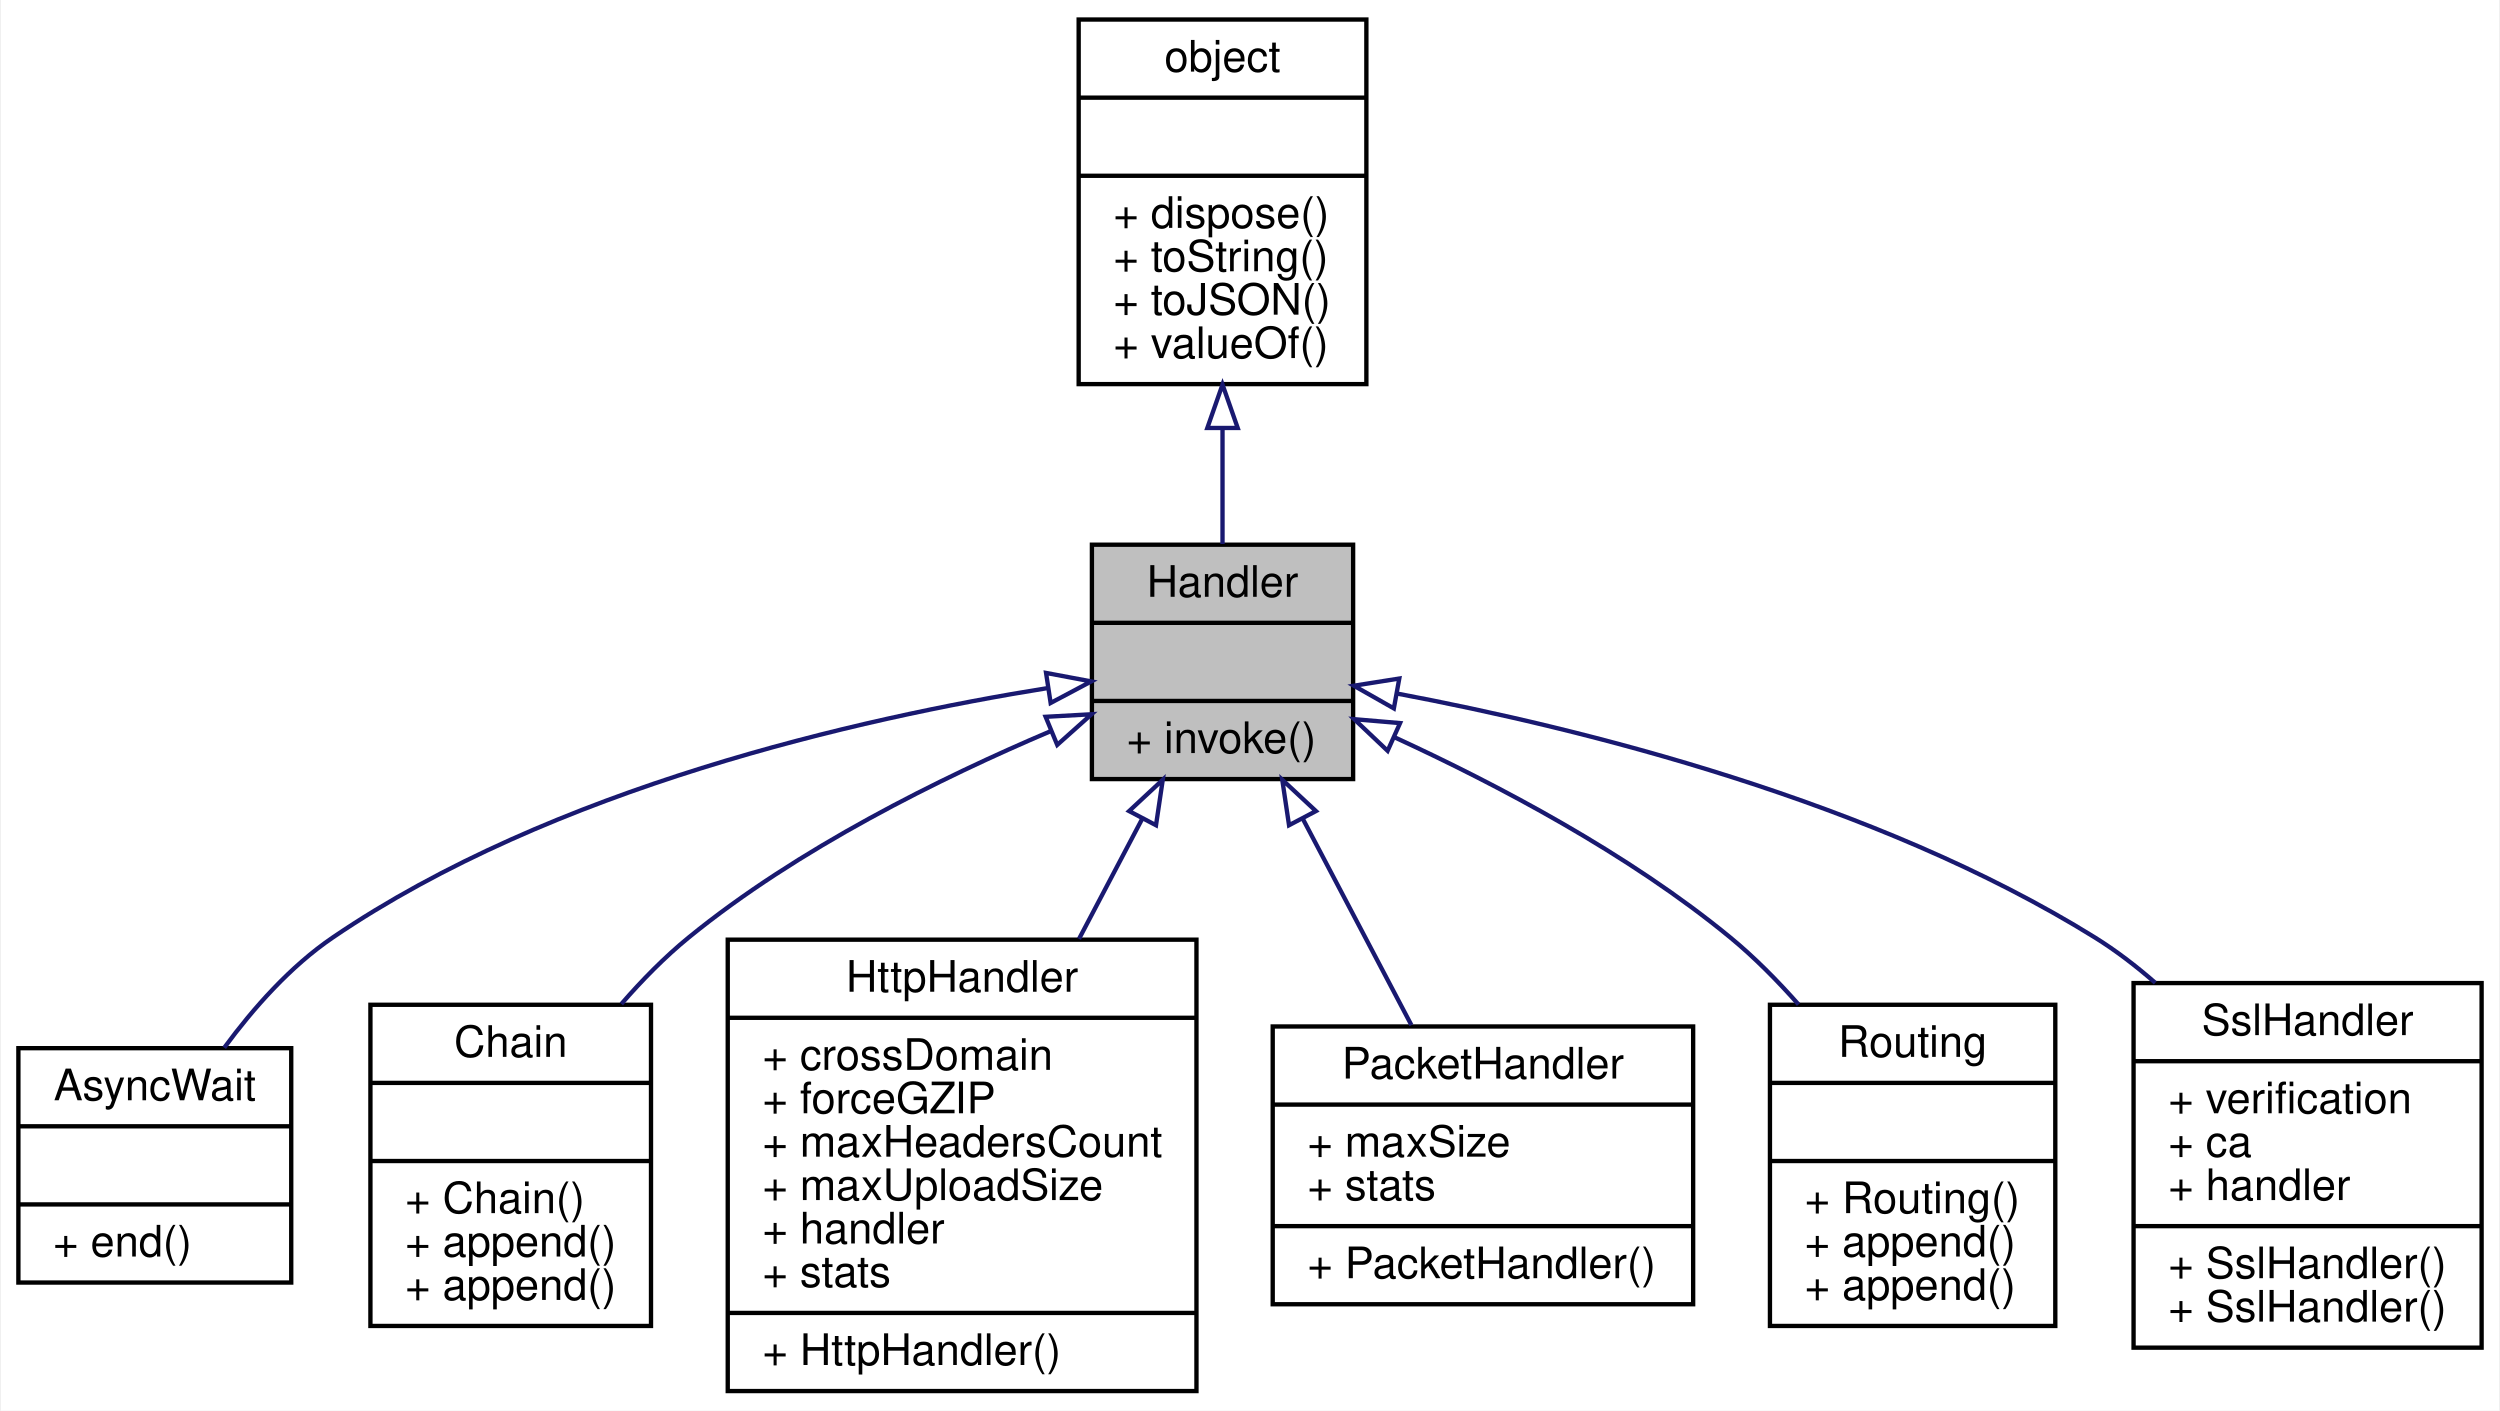
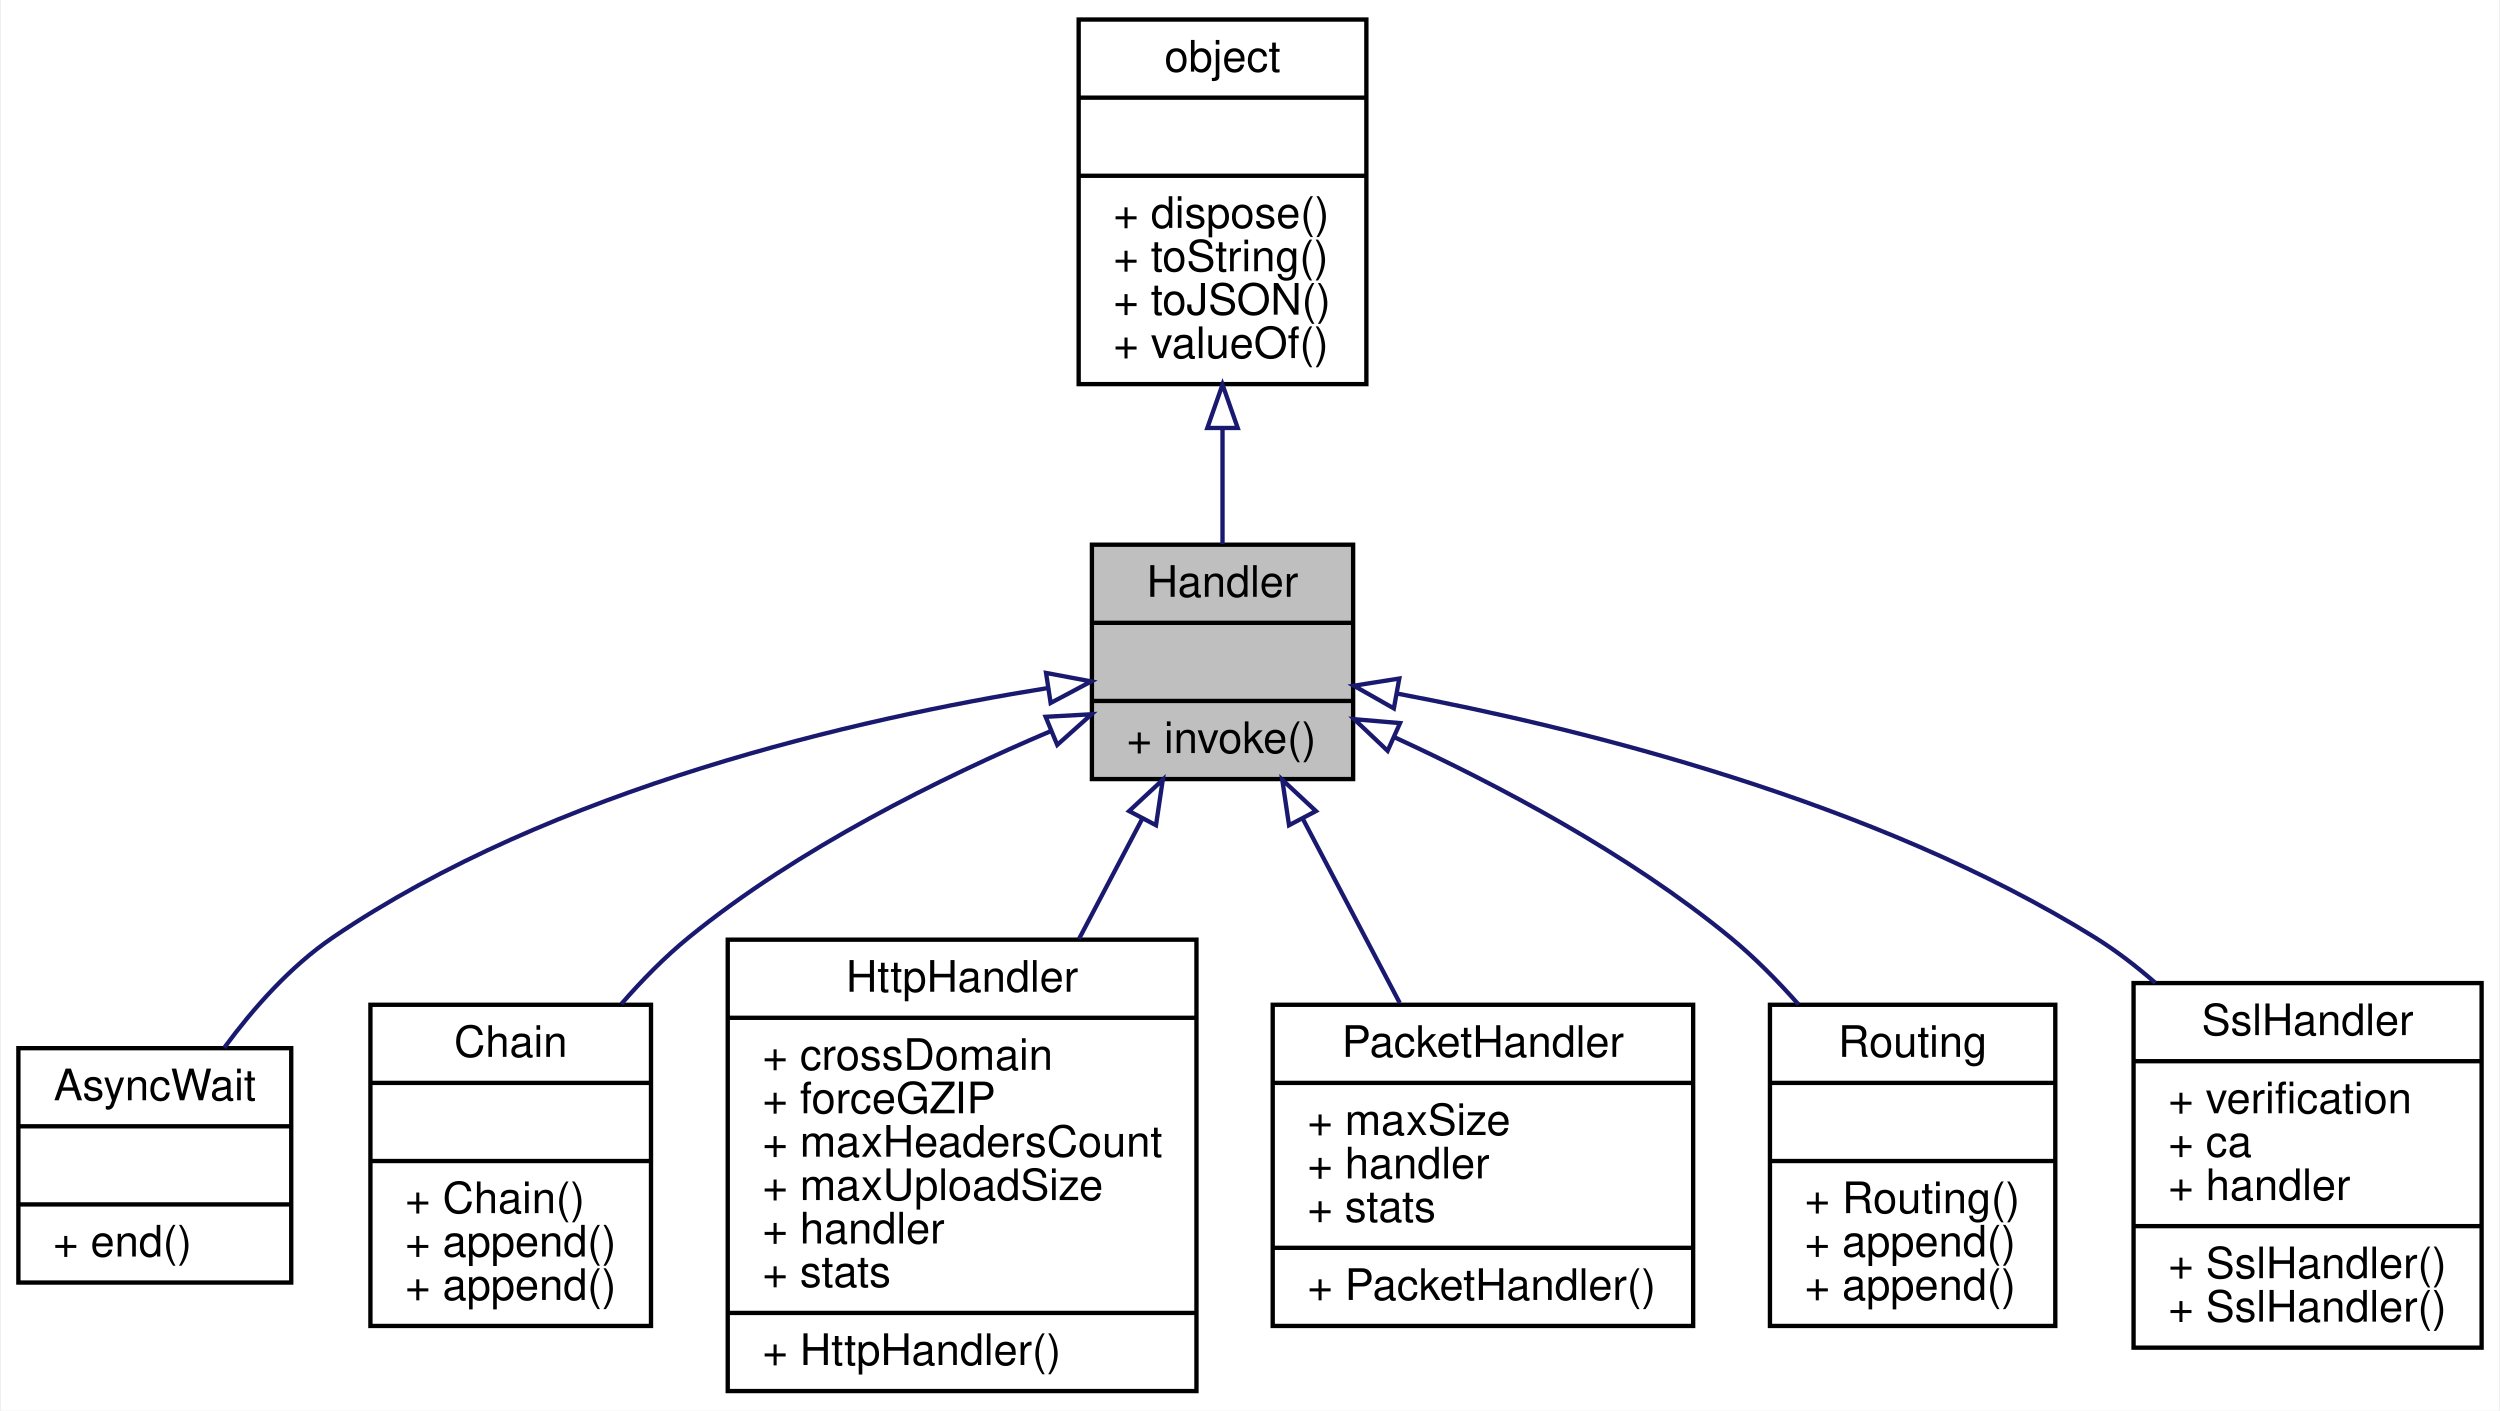
<svg xmlns="http://www.w3.org/2000/svg" xmlns:xlink="http://www.w3.org/1999/xlink" width="576pt" height="325pt" viewBox="0.00 0.00 575.53 325.00">
  <g id="graph0" class="graph" transform="scale(1 1) rotate(0) translate(4 321)">
    <polygon fill="white" stroke="none" points="-4,4 -4,-321 571.527,-321 571.527,4 -4,4" />
    <g id="node1" class="node">
      <polygon fill="#bfbfbf" stroke="black" points="247.34,-141.5 247.34,-195.5 307.525,-195.5 307.525,-141.5 247.34,-141.5" />
      <text text-anchor="middle" x="277.433" y="-183.5" font-family="Helvetica,sans-Serif" font-size="10.00">Handler</text>
      <polyline fill="none" stroke="black" points="247.34,-177.5 307.525,-177.5 " />
      <text text-anchor="middle" x="277.433" y="-165.5" font-family="Helvetica,sans-Serif" font-size="10.00"> </text>
      <polyline fill="none" stroke="black" points="247.34,-159.5 307.525,-159.5 " />
      <text text-anchor="start" x="255.34" y="-147.5" font-family="Helvetica,sans-Serif" font-size="10.00">+ invoke()</text>
    </g>
    <g id="node3" class="node">
      <g id="a_node3">
        <a xlink:href="../../d2/d88/interfaceAsyncWait.html" target="_top" xlink:title="消息处理器异步等待对象 ">
          <polygon fill="white" stroke="black" points="0,-25.5 0,-79.5 62.865,-79.5 62.865,-25.5 0,-25.5" />
          <text text-anchor="middle" x="31.433" y="-67.5" font-family="Helvetica,sans-Serif" font-size="10.00">AsyncWait</text>
          <polyline fill="none" stroke="black" points="0,-61.5 62.865,-61.5 " />
          <text text-anchor="middle" x="31.433" y="-49.5" font-family="Helvetica,sans-Serif" font-size="10.00"> </text>
          <polyline fill="none" stroke="black" points="0,-43.5 62.865,-43.5 " />
          <text text-anchor="start" x="8" y="-31.5" font-family="Helvetica,sans-Serif" font-size="10.00">+ end()</text>
        </a>
      </g>
    </g>
    <g id="edge2" class="edge">
      <path fill="none" stroke="midnightblue" d="M237.215,-162.482C193.506,-155.466 123.135,-139.478 72.433,-105 62.699,-98.381 54.16,-88.751 47.431,-79.605" />
      <polygon fill="none" stroke="midnightblue" points="236.776,-165.955 247.189,-164.001 237.83,-159.035 236.776,-165.955" />
    </g>
    <g id="node4" class="node">
      <g id="a_node4">
        <a xlink:href="../../d3/d78/interfaceChain.html" target="_top" xlink:title="消息处理器链处理对象 ">
          <polygon fill="white" stroke="black" points="81.109,-15.5 81.109,-89.5 145.756,-89.5 145.756,-15.5 81.109,-15.5" />
          <text text-anchor="middle" x="113.433" y="-77.5" font-family="Helvetica,sans-Serif" font-size="10.00">Chain</text>
          <polyline fill="none" stroke="black" points="81.109,-71.5 145.756,-71.5 " />
          <text text-anchor="middle" x="113.433" y="-59.5" font-family="Helvetica,sans-Serif" font-size="10.00"> </text>
          <polyline fill="none" stroke="black" points="81.109,-53.5 145.756,-53.5 " />
          <text text-anchor="start" x="89.109" y="-41.5" font-family="Helvetica,sans-Serif" font-size="10.00">+ Chain()</text>
          <text text-anchor="start" x="89.109" y="-31.5" font-family="Helvetica,sans-Serif" font-size="10.00">+ append()</text>
          <text text-anchor="start" x="89.109" y="-21.5" font-family="Helvetica,sans-Serif" font-size="10.00">+ append()</text>
        </a>
      </g>
    </g>
    <g id="edge3" class="edge">
      <path fill="none" stroke="midnightblue" d="M237.893,-152.564C212.433,-141.757 179.531,-125.474 154.433,-105 148.942,-100.521 143.706,-95.191 138.924,-89.685" />
      <polygon fill="none" stroke="midnightblue" points="236.675,-155.848 247.254,-156.435 239.35,-149.379 236.675,-155.848" />
    </g>
    <g id="node5" class="node">
      <g id="a_node5">
        <a xlink:href="../../d6/d18/interfaceHttpHandler.html" target="_top" xlink:title="http 协议转换处理器 ">
          <polygon fill="white" stroke="black" points="163.437,-0.5 163.437,-104.5 271.429,-104.5 271.429,-0.5 163.437,-0.5" />
          <text text-anchor="middle" x="217.433" y="-92.5" font-family="Helvetica,sans-Serif" font-size="10.00">HttpHandler</text>
          <polyline fill="none" stroke="black" points="163.437,-86.5 271.429,-86.5 " />
          <text text-anchor="start" x="171.437" y="-74.5" font-family="Helvetica,sans-Serif" font-size="10.00">+ crossDomain</text>
          <text text-anchor="start" x="171.437" y="-64.5" font-family="Helvetica,sans-Serif" font-size="10.00">+ forceGZIP</text>
          <text text-anchor="start" x="171.437" y="-54.5" font-family="Helvetica,sans-Serif" font-size="10.00">+ maxHeadersCount</text>
          <text text-anchor="start" x="171.437" y="-44.5" font-family="Helvetica,sans-Serif" font-size="10.00">+ maxUploadSize</text>
          <text text-anchor="start" x="171.437" y="-34.5" font-family="Helvetica,sans-Serif" font-size="10.00">+ handler</text>
          <text text-anchor="start" x="171.437" y="-24.5" font-family="Helvetica,sans-Serif" font-size="10.00">+ stats</text>
          <polyline fill="none" stroke="black" points="163.437,-18.5 271.429,-18.5 " />
          <text text-anchor="start" x="171.437" y="-6.5" font-family="Helvetica,sans-Serif" font-size="10.00">+ HttpHandler()</text>
        </a>
      </g>
    </g>
    <g id="edge4" class="edge">
      <path fill="none" stroke="midnightblue" d="M258.875,-132.241C254.284,-123.518 249.272,-113.995 244.37,-104.681" />
      <polygon fill="none" stroke="midnightblue" points="255.913,-134.127 263.667,-141.346 262.107,-130.867 255.913,-134.127" />
    </g>
    <g id="node6" class="node">
      <g id="a_node6">
        <a xlink:href="../../de/dba/interfacePacketHandler.html" target="_top" xlink:title="Packet 包协议转换处理器 ">
-           <polygon fill="white" stroke="black" points="288.998,-20.5 288.998,-84.5 385.867,-84.5 385.867,-20.5 288.998,-20.5" />
-           <text text-anchor="middle" x="337.433" y="-72.5" font-family="Helvetica,sans-Serif" font-size="10.00">PacketHandler</text>
-           <polyline fill="none" stroke="black" points="288.998,-66.5 385.867,-66.5 " />
-           <text text-anchor="start" x="296.998" y="-54.5" font-family="Helvetica,sans-Serif" font-size="10.00">+ maxSize</text>
-           <text text-anchor="start" x="296.998" y="-44.5" font-family="Helvetica,sans-Serif" font-size="10.00">+ stats</text>
-           <polyline fill="none" stroke="black" points="288.998,-38.5 385.867,-38.5 " />
-           <text text-anchor="start" x="296.998" y="-26.5" font-family="Helvetica,sans-Serif" font-size="10.00">+ PacketHandler()</text>
+           <polygon fill="white" stroke="black" points="288.998,-15.5 288.998,-89.5 385.867,-89.5 385.867,-15.5 288.998,-15.5" />
+           <text text-anchor="middle" x="337.433" y="-77.5" font-family="Helvetica,sans-Serif" font-size="10.00">PacketHandler</text>
+           <polyline fill="none" stroke="black" points="288.998,-71.5 385.867,-71.5 " />
+           <text text-anchor="start" x="296.998" y="-59.5" font-family="Helvetica,sans-Serif" font-size="10.00">+ maxSize</text>
+           <text text-anchor="start" x="296.998" y="-49.5" font-family="Helvetica,sans-Serif" font-size="10.00">+ handler</text>
+           <text text-anchor="start" x="296.998" y="-39.5" font-family="Helvetica,sans-Serif" font-size="10.00">+ stats</text>
+           <polyline fill="none" stroke="black" points="288.998,-33.5 385.867,-33.5 " />
+           <text text-anchor="start" x="296.998" y="-21.5" font-family="Helvetica,sans-Serif" font-size="10.00">+ PacketHandler()</text>
        </a>
      </g>
    </g>
    <g id="edge5" class="edge">
-       <path fill="none" stroke="midnightblue" d="M295.979,-132.261C303.963,-117.093 313.22,-99.505 320.958,-84.802" />
+       <path fill="none" stroke="midnightblue" d="M295.923,-132.369C303.016,-118.892 311.121,-103.492 318.276,-89.898" />
      <polygon fill="none" stroke="midnightblue" points="292.758,-130.867 291.198,-141.346 298.953,-134.127 292.758,-130.867" />
    </g>
    <g id="node7" class="node">
      <g id="a_node7">
        <a xlink:href="../../df/dcb/interfaceRouting.html" target="_top" xlink:title="消息处理器路由对象 ">
          <polygon fill="white" stroke="black" points="403.56,-15.5 403.56,-89.5 469.306,-89.5 469.306,-15.5 403.56,-15.5" />
          <text text-anchor="middle" x="436.433" y="-77.5" font-family="Helvetica,sans-Serif" font-size="10.00">Routing</text>
          <polyline fill="none" stroke="black" points="403.56,-71.5 469.306,-71.5 " />
          <text text-anchor="middle" x="436.433" y="-59.5" font-family="Helvetica,sans-Serif" font-size="10.00"> </text>
          <polyline fill="none" stroke="black" points="403.56,-53.5 469.306,-53.5 " />
          <text text-anchor="start" x="411.56" y="-41.5" font-family="Helvetica,sans-Serif" font-size="10.00">+ Routing()</text>
          <text text-anchor="start" x="411.56" y="-31.5" font-family="Helvetica,sans-Serif" font-size="10.00">+ append()</text>
          <text text-anchor="start" x="411.56" y="-21.5" font-family="Helvetica,sans-Serif" font-size="10.00">+ append()</text>
        </a>
      </g>
    </g>
    <g id="edge6" class="edge">
      <path fill="none" stroke="midnightblue" d="M316.922,-151.196C340.801,-140.219 371.044,-124.25 394.433,-105 399.956,-100.454 405.267,-95.09 410.145,-89.57" />
      <polygon fill="none" stroke="midnightblue" points="315.47,-148.011 307.78,-155.3 318.337,-154.397 315.47,-148.011" />
    </g>
    <g id="node8" class="node">
      <g id="a_node8">
        <a xlink:href="../../df/dd8/interfaceSslHandler.html" target="_top" xlink:title="ssl 协议转换处理器 ">
          <polygon fill="white" stroke="black" points="487.338,-10.5 487.338,-94.5 567.527,-94.5 567.527,-10.5 487.338,-10.5" />
          <text text-anchor="middle" x="527.433" y="-82.5" font-family="Helvetica,sans-Serif" font-size="10.00">SslHandler</text>
          <polyline fill="none" stroke="black" points="487.338,-76.5 567.527,-76.5 " />
          <text text-anchor="start" x="495.338" y="-64.5" font-family="Helvetica,sans-Serif" font-size="10.00">+ verification</text>
          <text text-anchor="start" x="495.338" y="-54.5" font-family="Helvetica,sans-Serif" font-size="10.00">+ ca</text>
          <text text-anchor="start" x="495.338" y="-44.5" font-family="Helvetica,sans-Serif" font-size="10.00">+ handler</text>
          <polyline fill="none" stroke="black" points="487.338,-38.5 567.527,-38.5 " />
          <text text-anchor="start" x="495.338" y="-26.5" font-family="Helvetica,sans-Serif" font-size="10.00">+ SslHandler()</text>
          <text text-anchor="start" x="495.338" y="-16.5" font-family="Helvetica,sans-Serif" font-size="10.00">+ SslHandler()</text>
        </a>
      </g>
    </g>
    <g id="edge7" class="edge">
      <path fill="none" stroke="midnightblue" d="M317.663,-161.201C360.136,-153.187 427.817,-136.443 478.433,-105 483.255,-102.004 487.926,-98.422 492.345,-94.562" />
      <polygon fill="none" stroke="midnightblue" points="316.91,-157.78 307.695,-163.008 318.159,-164.668 316.91,-157.78" />
    </g>
    <g id="node2" class="node">
      <g id="a_node2">
        <a xlink:href="../../db/d38/interfaceobject.html" target="_top" xlink:title="基础对象，所有对象均继承于此 ">
          <polygon fill="white" stroke="black" points="244.289,-232.5 244.289,-316.5 310.577,-316.5 310.577,-232.5 244.289,-232.5" />
          <text text-anchor="middle" x="277.433" y="-304.5" font-family="Helvetica,sans-Serif" font-size="10.00">object</text>
          <polyline fill="none" stroke="black" points="244.289,-298.5 310.577,-298.5 " />
          <text text-anchor="middle" x="277.433" y="-286.5" font-family="Helvetica,sans-Serif" font-size="10.00"> </text>
          <polyline fill="none" stroke="black" points="244.289,-280.5 310.577,-280.5 " />
          <text text-anchor="start" x="252.289" y="-268.5" font-family="Helvetica,sans-Serif" font-size="10.00">+ dispose()</text>
          <text text-anchor="start" x="252.289" y="-258.5" font-family="Helvetica,sans-Serif" font-size="10.00">+ toString()</text>
          <text text-anchor="start" x="252.289" y="-248.5" font-family="Helvetica,sans-Serif" font-size="10.00">+ toJSON()</text>
          <text text-anchor="start" x="252.289" y="-238.5" font-family="Helvetica,sans-Serif" font-size="10.00">+ valueOf()</text>
        </a>
      </g>
    </g>
    <g id="edge1" class="edge">
      <path fill="none" stroke="midnightblue" d="M277.433,-222.111C277.433,-212.937 277.433,-203.738 277.433,-195.655" />
      <polygon fill="none" stroke="midnightblue" points="273.933,-222.396 277.433,-232.396 280.933,-222.396 273.933,-222.396" />
    </g>
  </g>
</svg>
